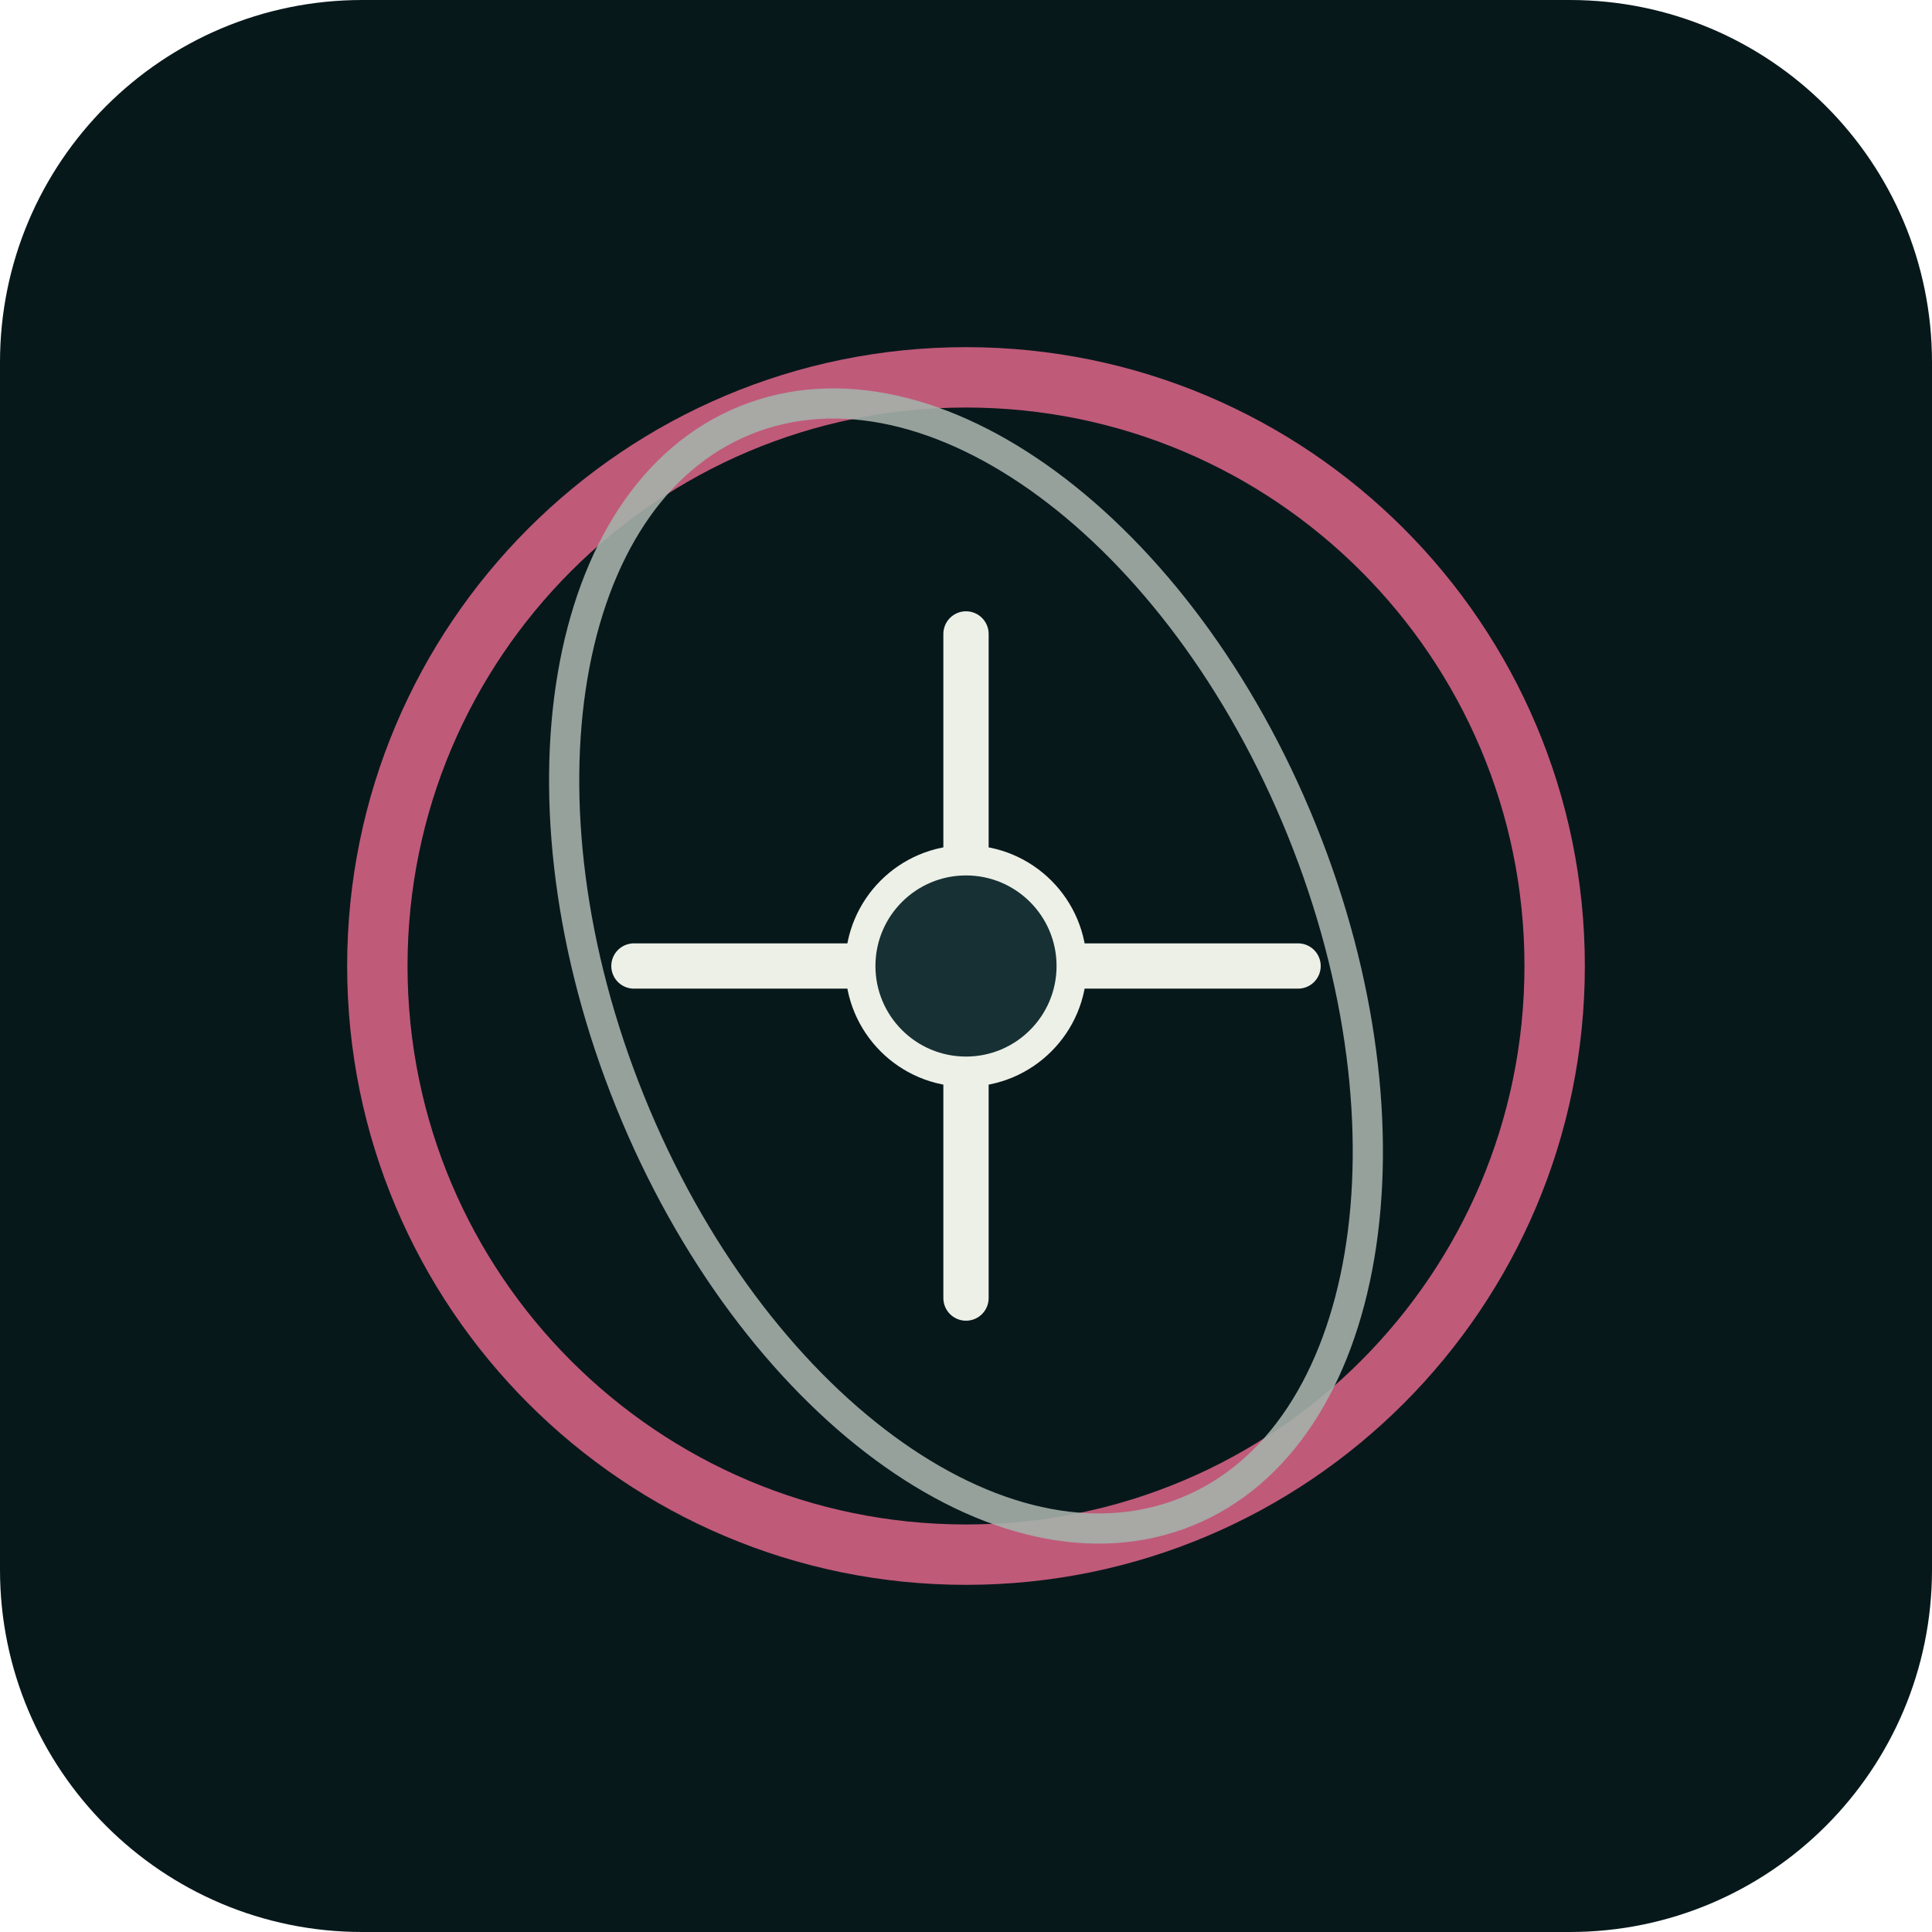
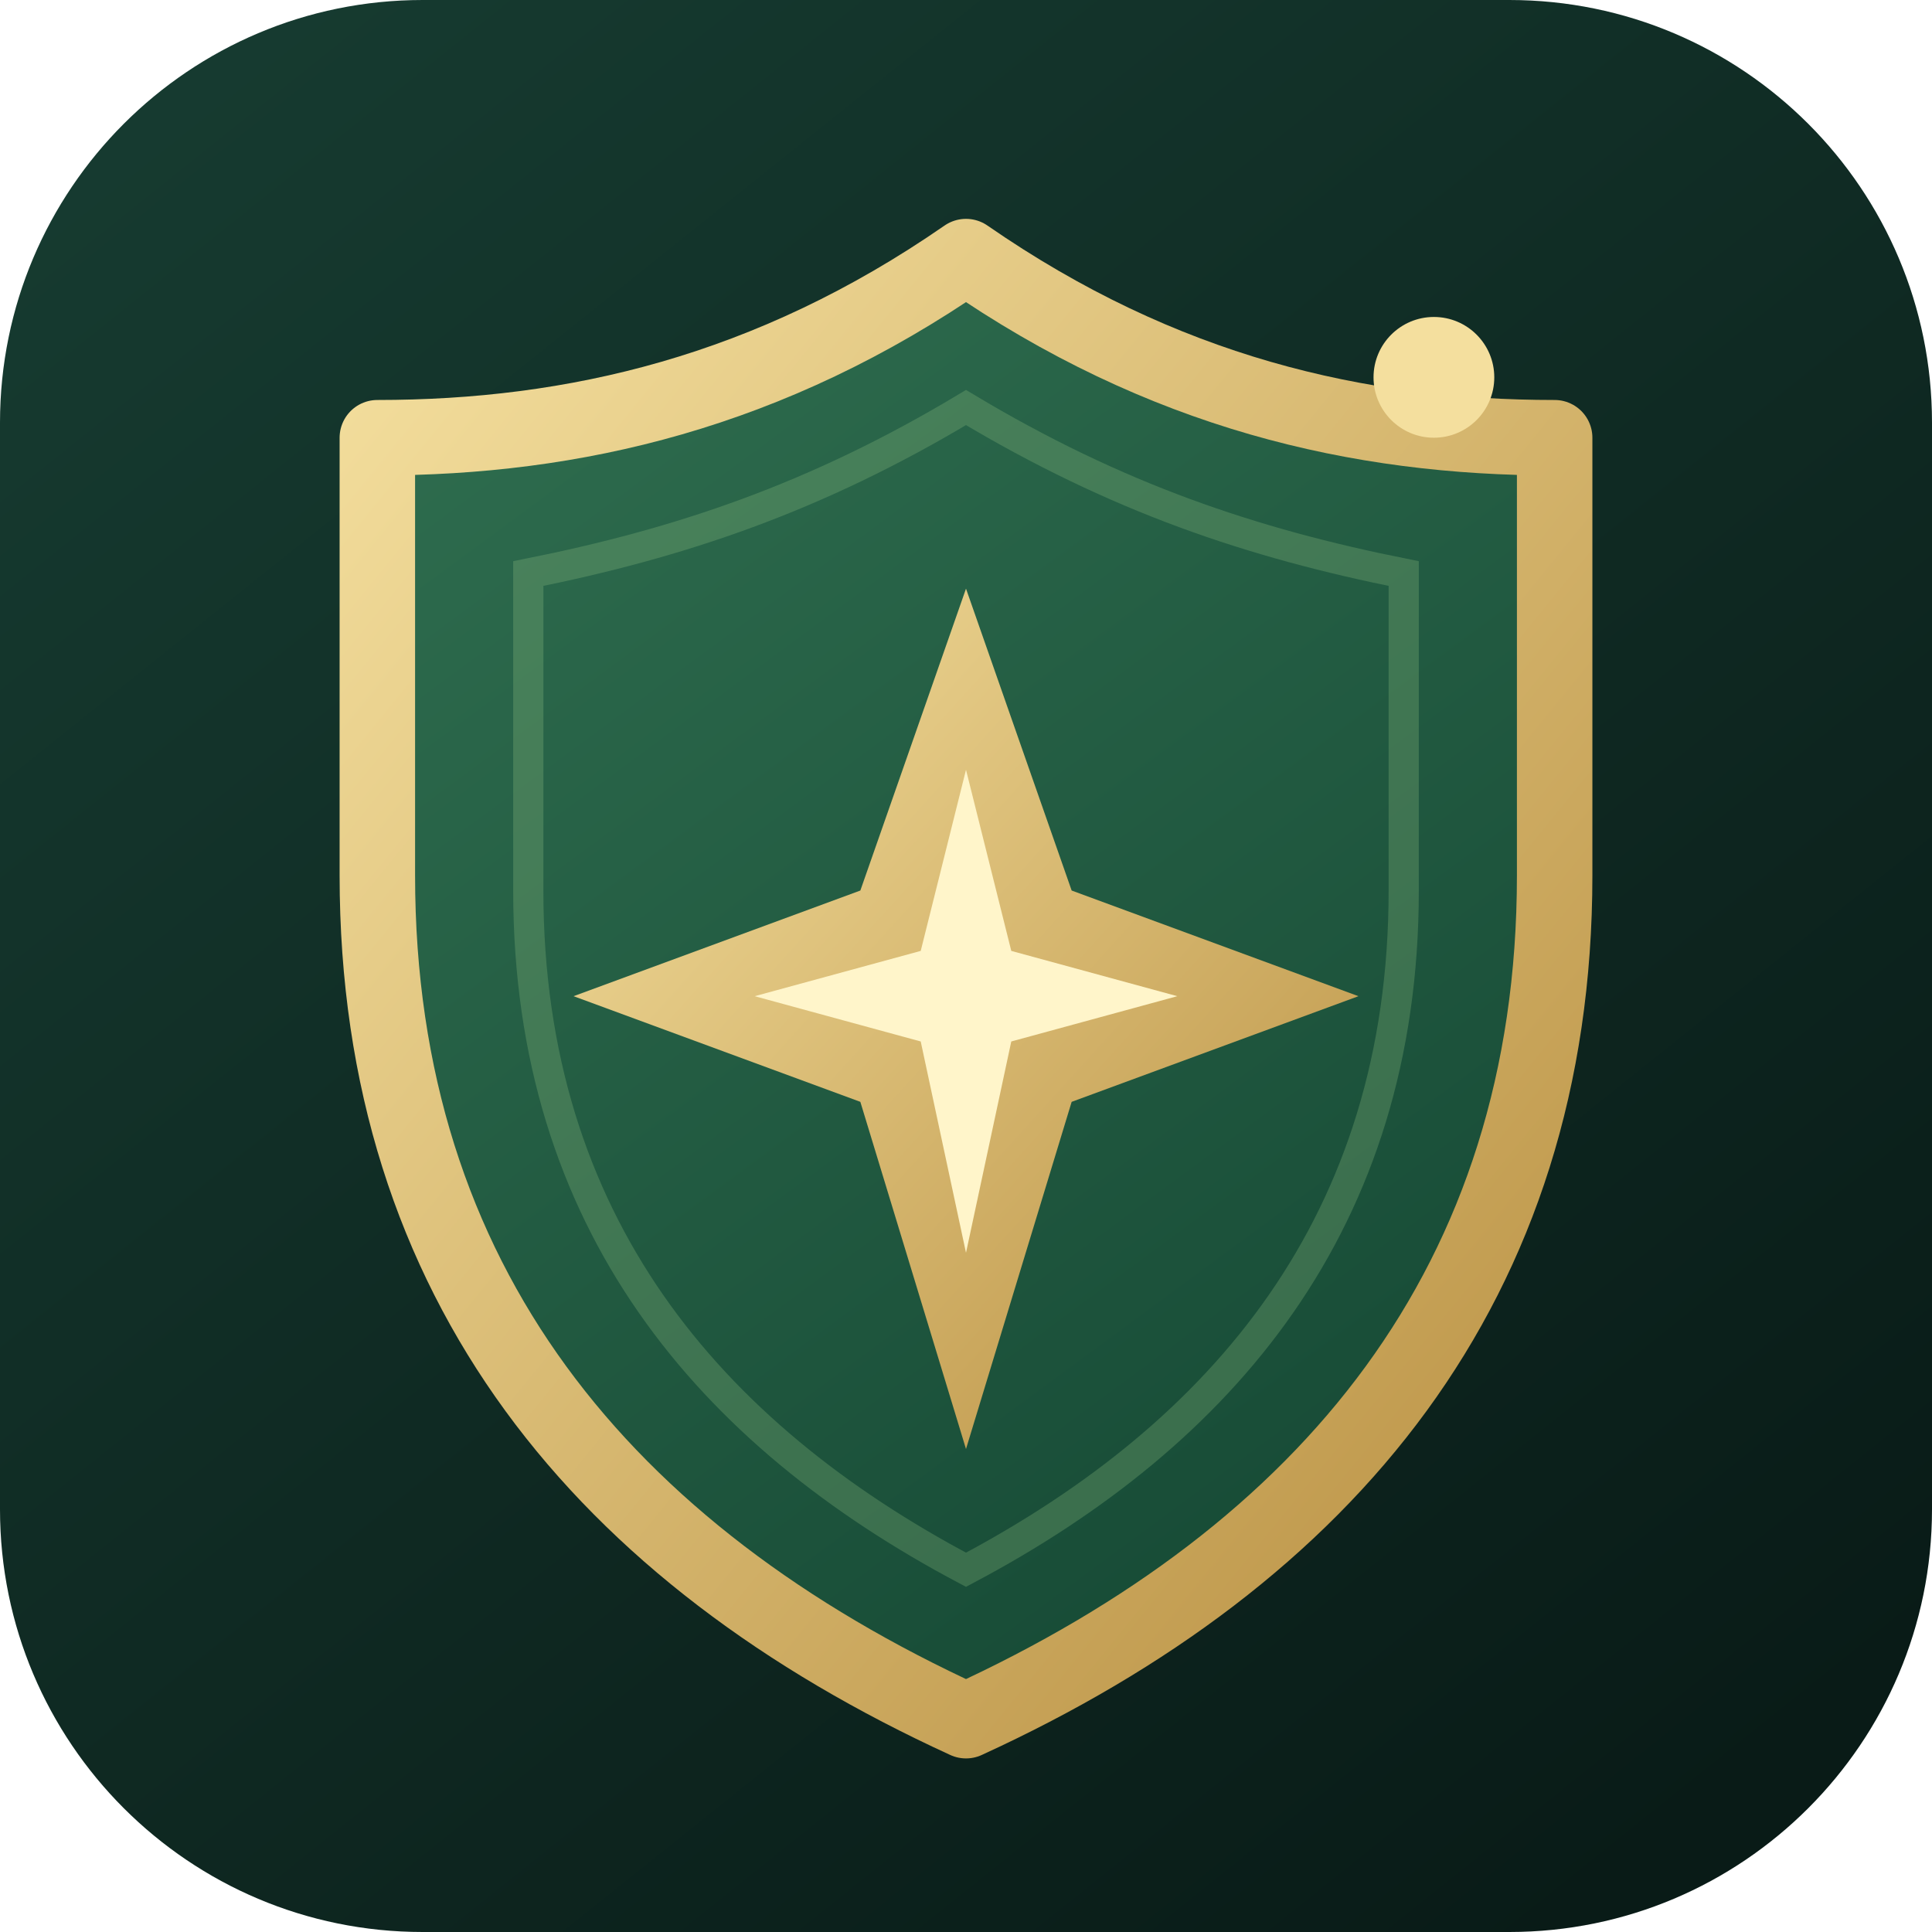
- <svg xmlns="http://www.w3.org/2000/svg" viewBox="0 0 128 128" role="img" aria-label="Hero of Time Archive aperture mark">
-   <rect width="128" height="128" rx="24" fill="#07181b" />
-   <circle cx="64" cy="64" r="39" fill="none" stroke="#c05a79" stroke-width="4" />
-   <ellipse cx="64" cy="64" rx="24" ry="39" fill="none" stroke="#a5b0aa" stroke-width="2" transform="rotate(-22 64 64)" opacity=".9" />
-   <path d="M42 64h44M64 42v44" fill="none" stroke="#edf0e7" stroke-width="3" stroke-linecap="round" />
-   <circle cx="64" cy="64" r="7" fill="#173034" stroke="#edf0e7" stroke-width="2" />
+ <svg xmlns="http://www.w3.org/2000/svg" viewBox="0 0 128 128" role="img" aria-label="Hyrule Atlas — shield and guiding star">
+   <defs>
+     <linearGradient id="field" x2=".8" y2="1">
+       <stop stop-color="#173d32" />
+       <stop offset="1" stop-color="#091b17" />
+     </linearGradient>
+     <linearGradient id="shield" x2=".6" y2="1">
+       <stop stop-color="#306f50" />
+       <stop offset="1" stop-color="#174b36" />
+     </linearGradient>
+     <linearGradient id="gold" x2="1" y2="1">
+       <stop stop-color="#f4df9e" />
+       <stop offset="1" stop-color="#b99042" />
+     </linearGradient>
+   </defs>
+   <rect width="128" height="128" rx="28" fill="url(#field)" />
+   <path d="M64 17c-13 9-26 12-39 12v29c0 27 15 45 39 56 24-11 39-29 39-56V29c-13 0-26-3-39-12Z" fill="url(#shield)" stroke="url(#gold)" stroke-width="5" stroke-linejoin="round" />
+   <path d="M64 27c-10 6-19 9-29 11v21c0 22 12 36 29 45 17-9 29-23 29-45V38c-10-2-19-5-29-11Z" fill="none" stroke="#9bca87" stroke-opacity=".26" stroke-width="2" />
+   <path d="m64 39 7 20 19 7-19 7-7 23-7-23-19-7 19-7Z" fill="url(#gold)" />
+   <path d="m64 51 3 12 11 3-11 3-3 14-3-14-11-3 11-3Z" fill="#fff5ca" />
+   <circle cx="95" cy="25" r="4" fill="#f4df9e" />
</svg>
